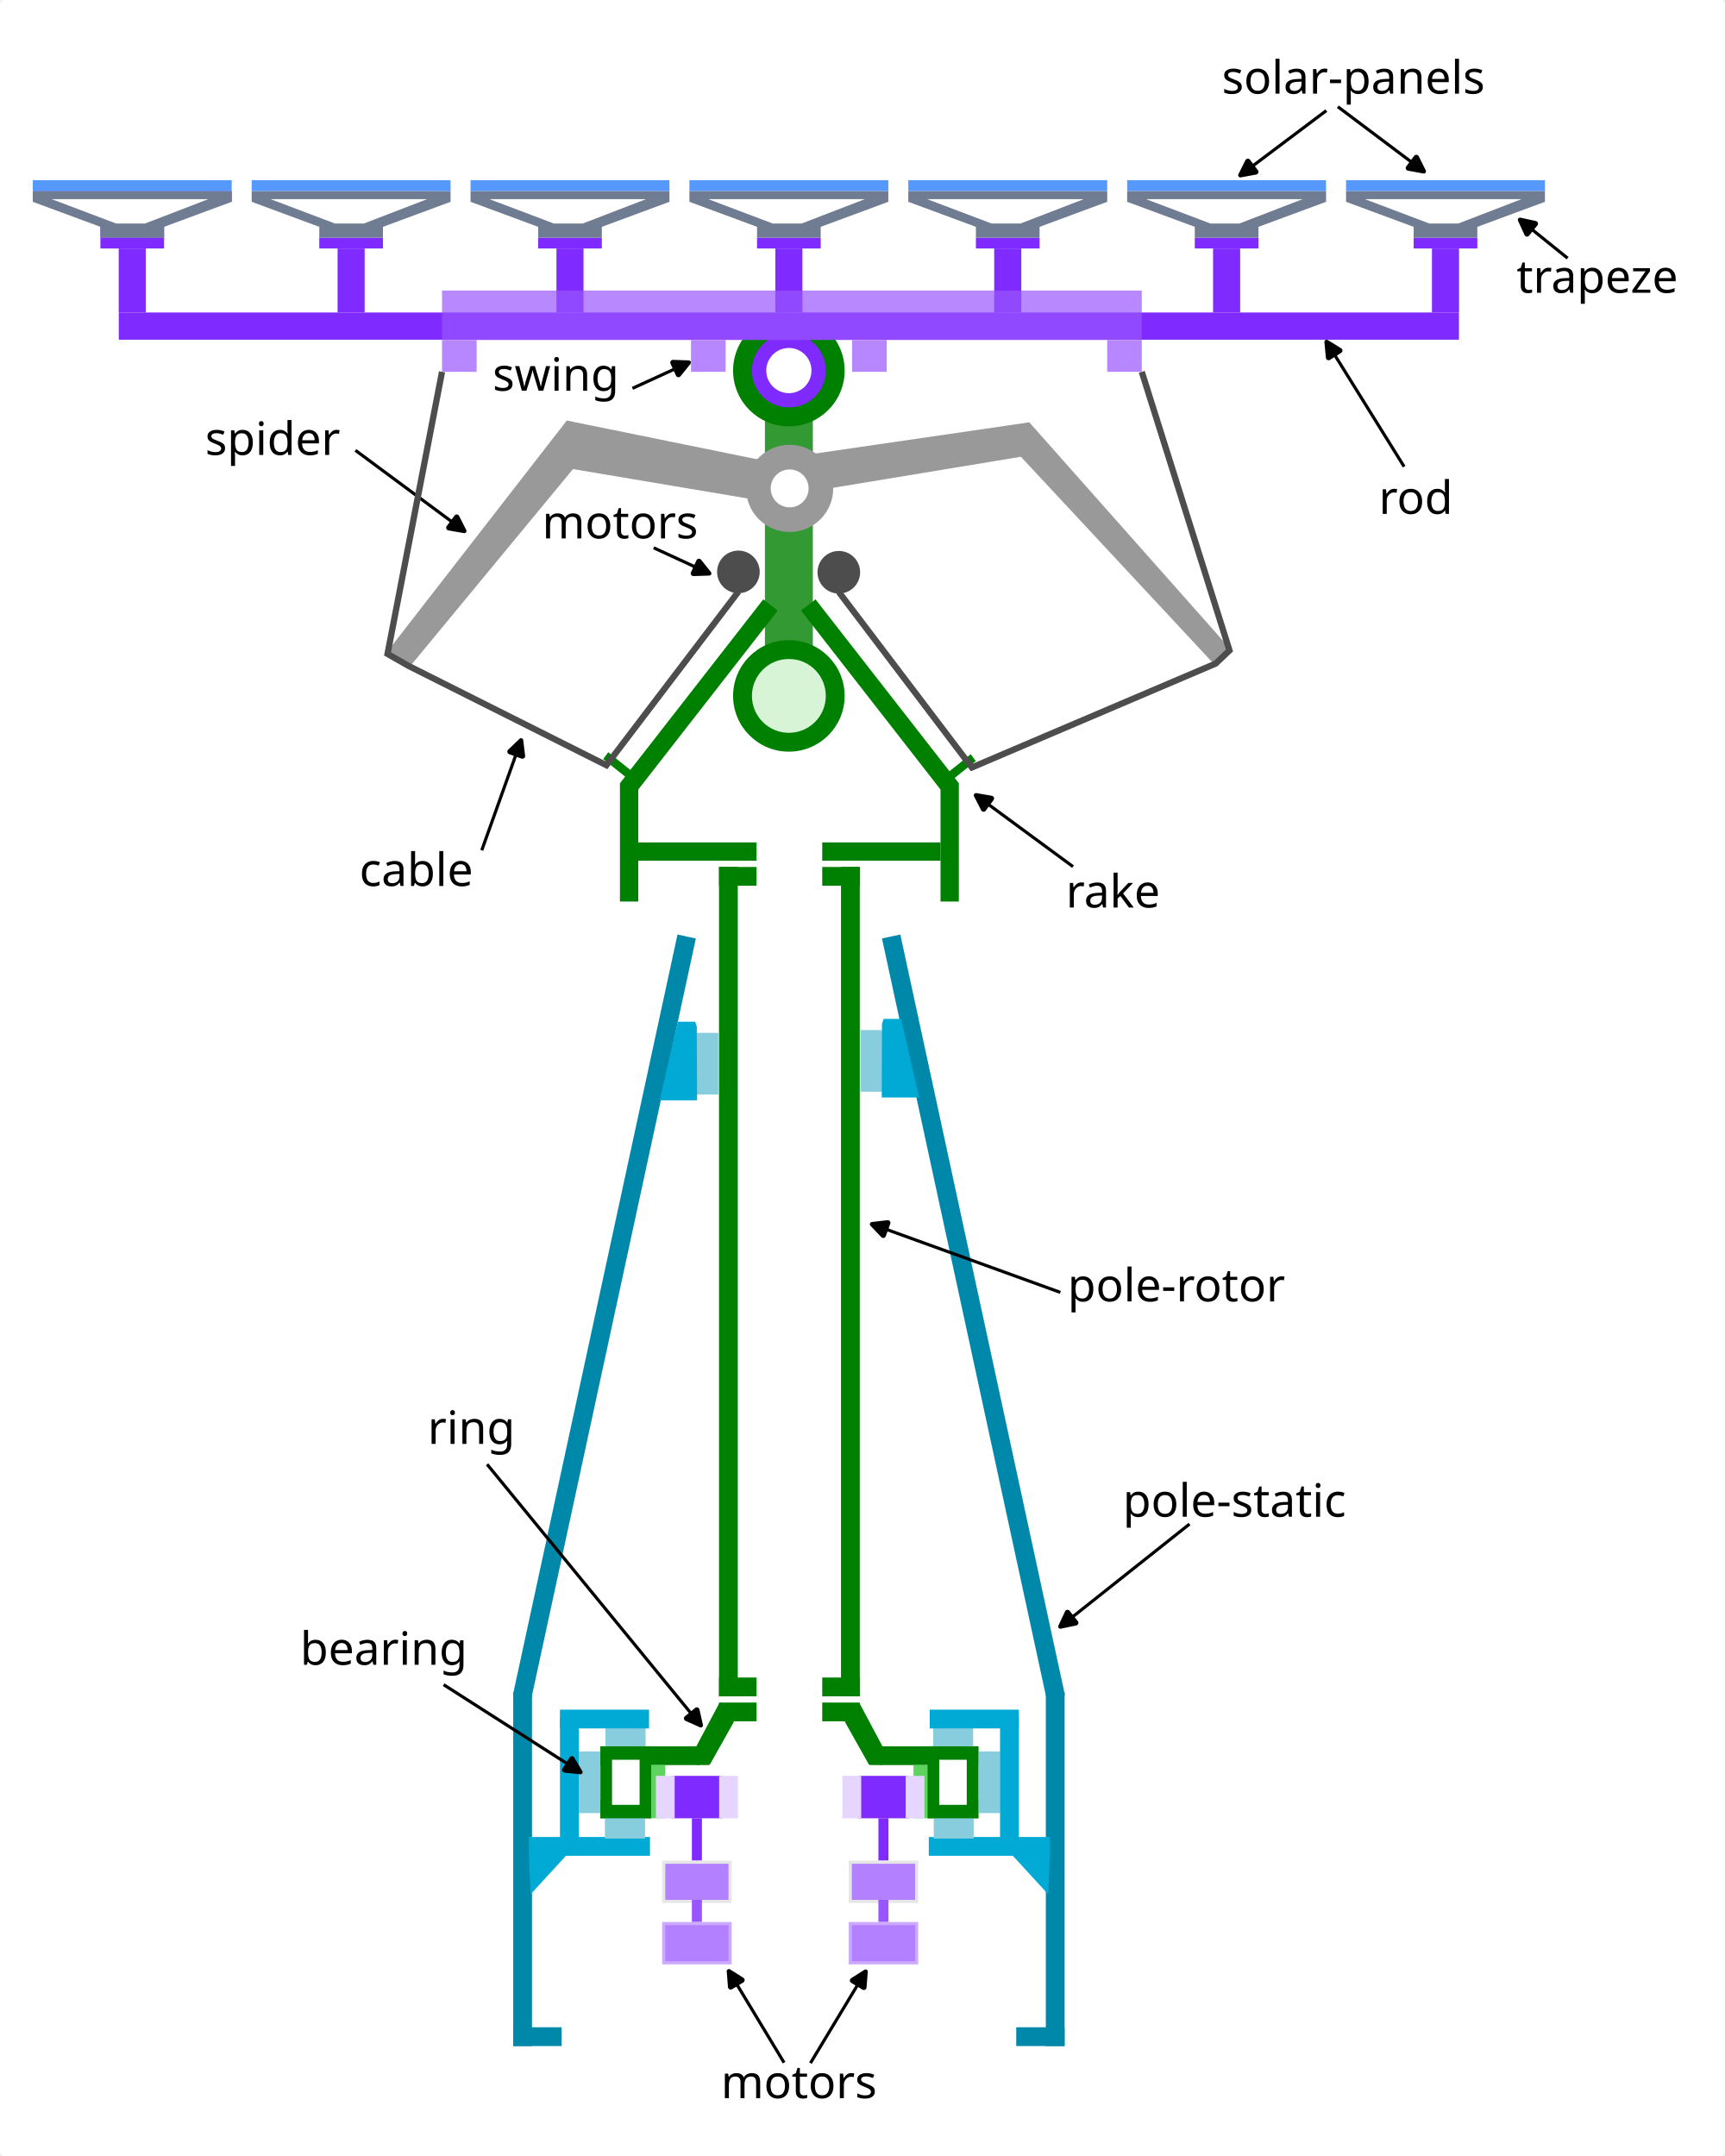
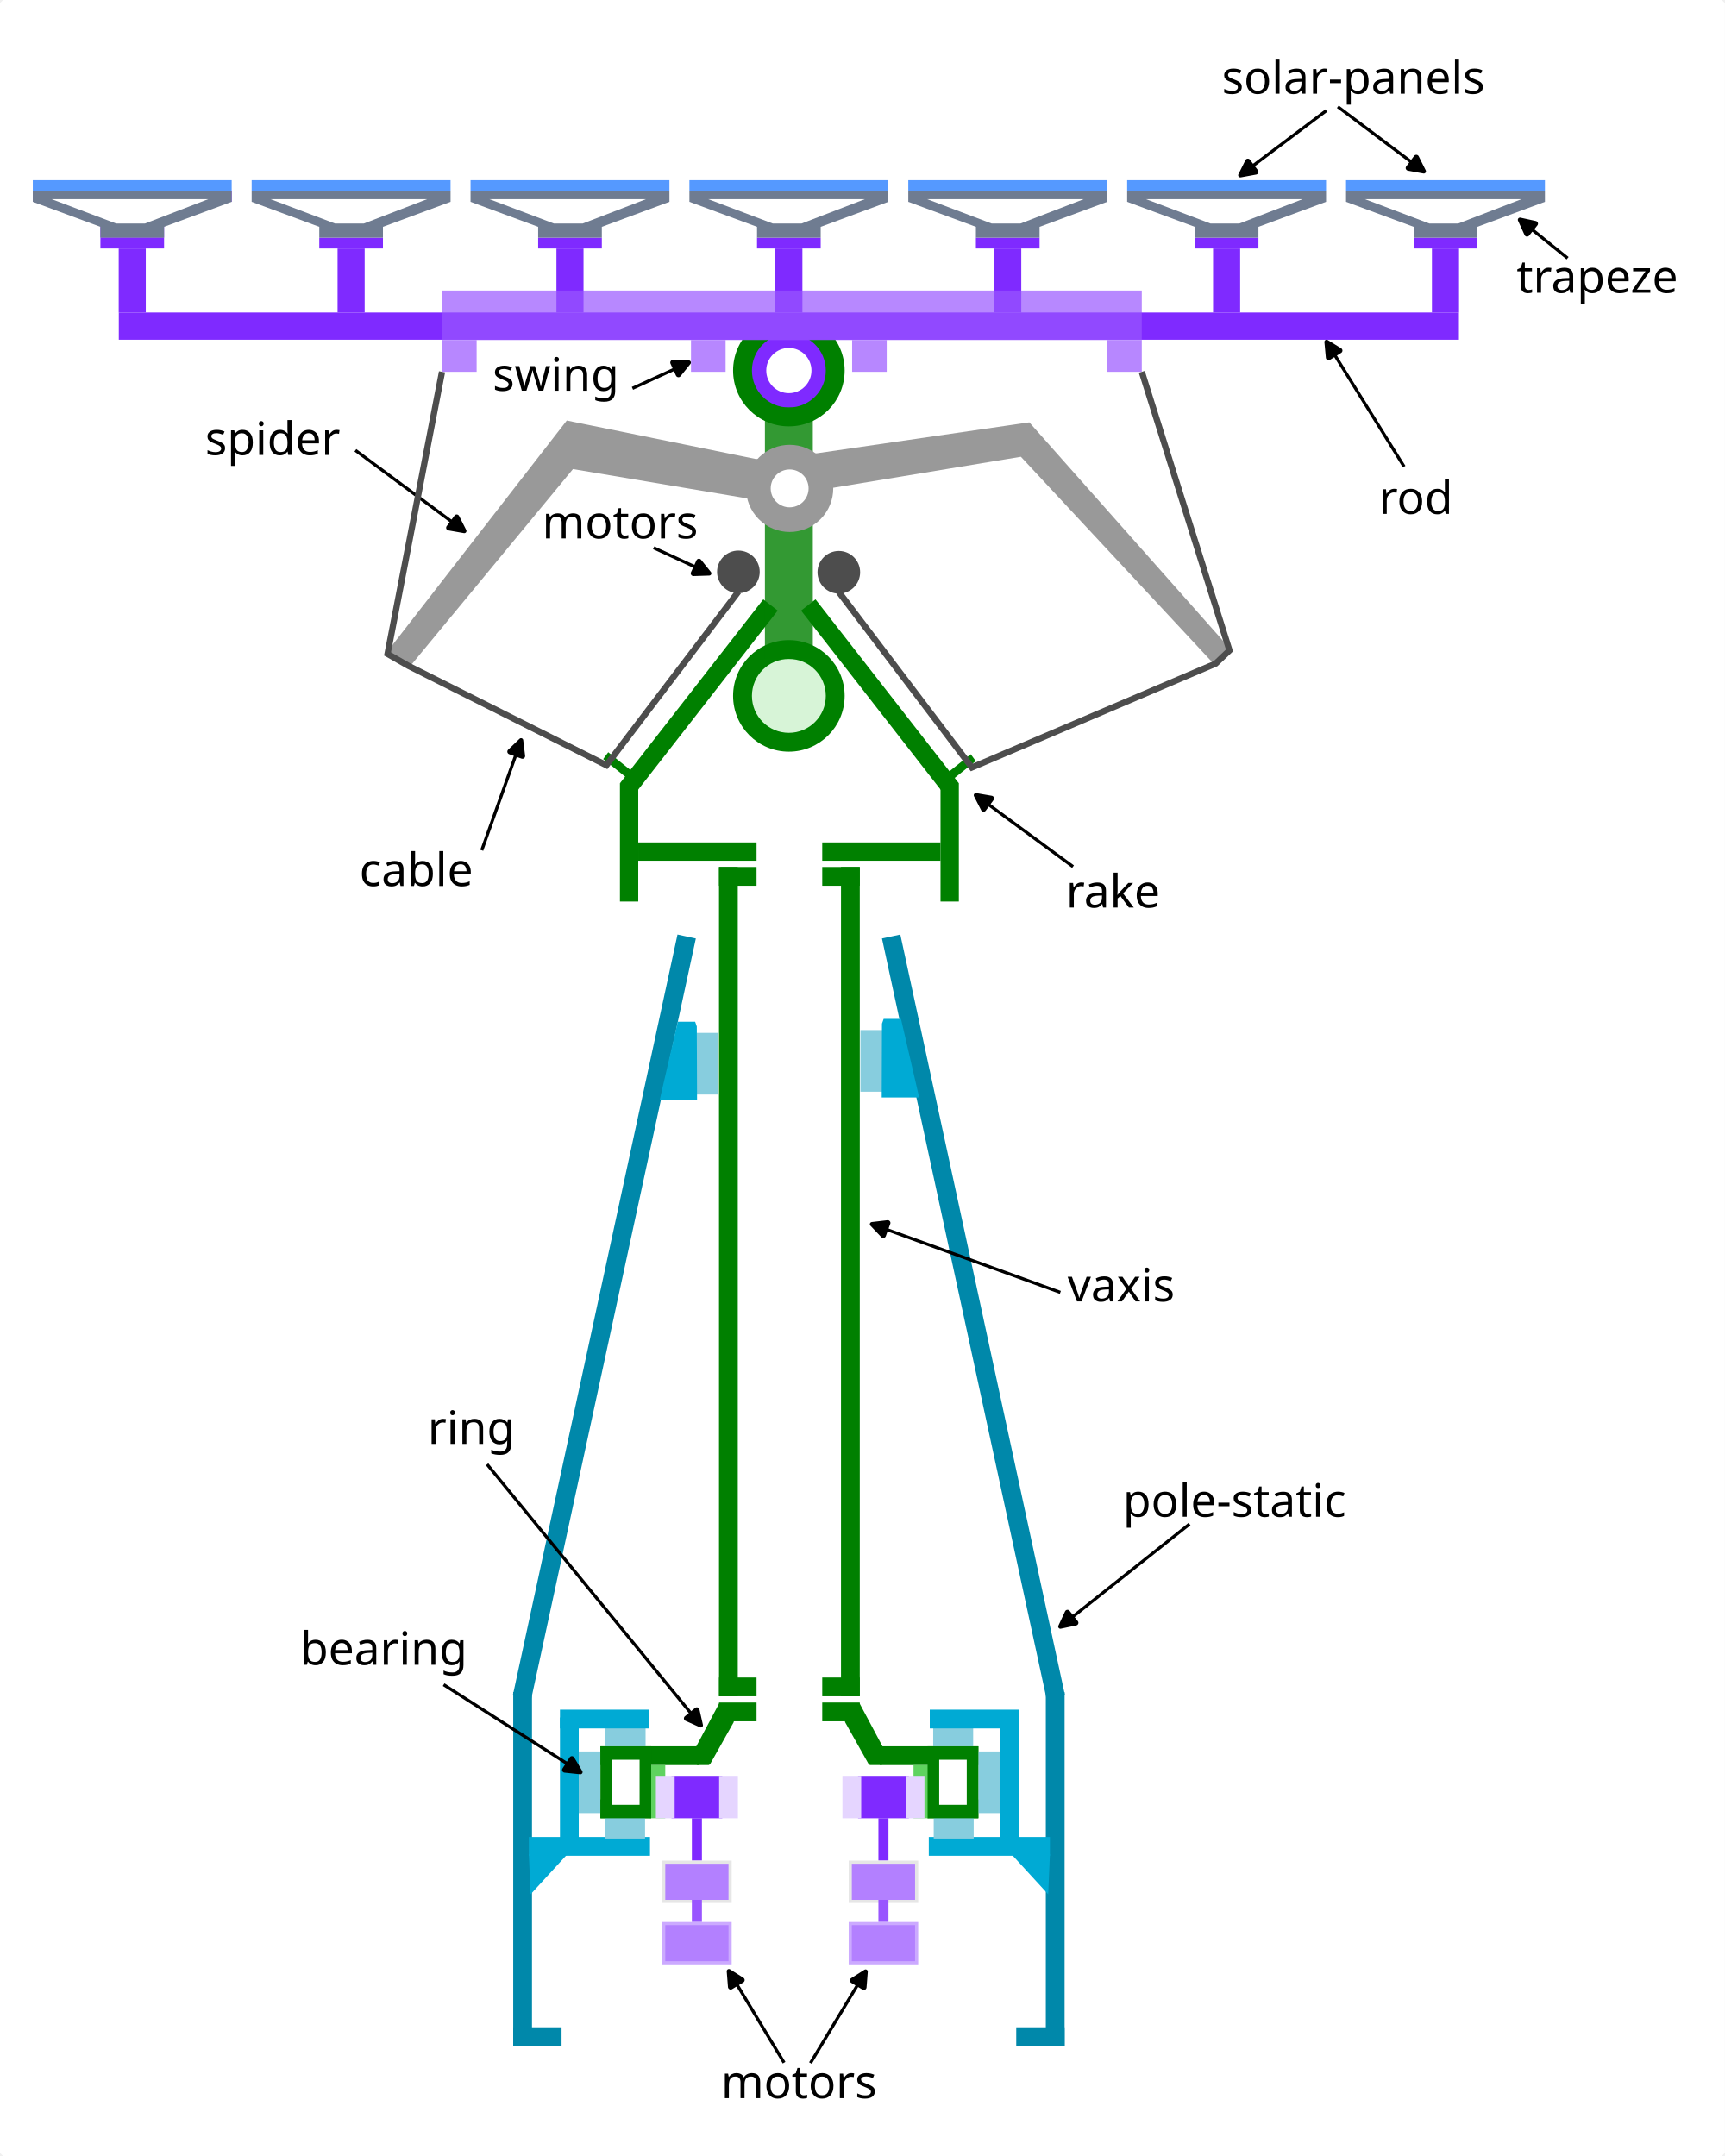
<svg xmlns="http://www.w3.org/2000/svg" width="551.382" height="689.269" viewBox="0 0 145.887 182.369" version="1.1" id="svg1">
  <defs id="defs1">
    <rect x="156.301" y="1264.523" width="49.267" height="21.099" id="rect25" />
    <rect x="54.855" y="1318.21" width="111.518" height="37.987" id="rect23" />
    <rect x="95.684" y="1014.298" width="138.497" height="46.863" id="rect9-8" />
    <rect x="182.76" y="1105.717" width="181.951" height="36.314" id="rect10-3" />
    <rect x="366.507" y="1070.714" width="138.637" height="34.936" id="rect11-0" />
    <rect x="441.651" y="1017.628" width="113.588" height="44.326" id="rect12-1" />
    <rect x="339.166" y="1122.708" width="173.913" height="53.623" id="rect13-7" />
    <rect x="404.022" y="431.123" width="135.339" height="40.229" id="rect14-8" />
    <rect x="402.158" y="361.595" width="130.782" height="44.159" id="rect15-9" />
    <rect x="422.662" y="515.803" width="101.739" height="36.063" id="rect16-1" />
    <marker style="overflow:visible" id="RoundedArrow-8-0-1-5" refX="0" refY="0" orient="auto-start-reverse" markerWidth="1" markerHeight="1" viewBox="0 0 1 1" preserveAspectRatio="xMidYMid">
      <path transform="scale(0.7)" d="m -0.211,-4.106 6.422,3.211 a 1,1 90 0 1 0,1.789 L -0.211,4.106 A 1.236,1.236 31.717 0 1 -2,3 v -6 a 1.236,1.236 148.283 0 1 1.789,-1.106 z" style="fill:context-stroke;fill-rule:evenodd;stroke:none" id="path8-3-5-4-4" />
    </marker>
    <marker style="overflow:visible" id="RoundedArrow-8-0-2-9" refX="0" refY="0" orient="auto-start-reverse" markerWidth="1" markerHeight="1" viewBox="0 0 1 1" preserveAspectRatio="xMidYMid">
      <path transform="scale(0.7)" d="m -0.211,-4.106 6.422,3.211 a 1,1 90 0 1 0,1.789 L -0.211,4.106 A 1.236,1.236 31.717 0 1 -2,3 v -6 a 1.236,1.236 148.283 0 1 1.789,-1.106 z" style="fill:context-stroke;fill-rule:evenodd;stroke:none" id="path8-3-5-6-2" />
    </marker>
    <marker style="overflow:visible" id="RoundedArrow-8-0-2-6-5" refX="0" refY="0" orient="auto-start-reverse" markerWidth="1" markerHeight="1" viewBox="0 0 1 1" preserveAspectRatio="xMidYMid">
      <path transform="scale(0.7)" d="m -0.211,-4.106 6.422,3.211 a 1,1 90 0 1 0,1.789 L -0.211,4.106 A 1.236,1.236 31.717 0 1 -2,3 v -6 a 1.236,1.236 148.283 0 1 1.789,-1.106 z" style="fill:context-stroke;fill-rule:evenodd;stroke:none" id="path8-3-5-6-8-7" />
    </marker>
    <marker style="overflow:visible" id="RoundedArrow-8-0-2-6-3-4" refX="0" refY="0" orient="auto-start-reverse" markerWidth="1" markerHeight="1" viewBox="0 0 1 1" preserveAspectRatio="xMidYMid">
      <path transform="scale(0.7)" d="m -0.211,-4.106 6.422,3.211 a 1,1 90 0 1 0,1.789 L -0.211,4.106 A 1.236,1.236 31.717 0 1 -2,3 v -6 a 1.236,1.236 148.283 0 1 1.789,-1.106 z" style="fill:context-stroke;fill-rule:evenodd;stroke:none" id="path8-3-5-6-8-8-99" />
    </marker>
    <marker style="overflow:visible" id="RoundedArrow-8-0-2-6-3-8-45" refX="0" refY="0" orient="auto-start-reverse" markerWidth="1" markerHeight="1" viewBox="0 0 1 1" preserveAspectRatio="xMidYMid">
      <path transform="scale(0.7)" d="m -0.211,-4.106 6.422,3.211 a 1,1 90 0 1 0,1.789 L -0.211,4.106 A 1.236,1.236 31.717 0 1 -2,3 v -6 a 1.236,1.236 148.283 0 1 1.789,-1.106 z" style="fill:context-stroke;fill-rule:evenodd;stroke:none" id="path8-3-5-6-8-8-9-9" />
    </marker>
    <marker style="overflow:visible" id="RoundedArrow-8-0-2-6-3-8-9-3" refX="0" refY="0" orient="auto-start-reverse" markerWidth="1" markerHeight="1" viewBox="0 0 1 1" preserveAspectRatio="xMidYMid">
      <path transform="scale(0.7)" d="m -0.211,-4.106 6.422,3.211 a 1,1 90 0 1 0,1.789 L -0.211,4.106 A 1.236,1.236 31.717 0 1 -2,3 v -6 a 1.236,1.236 148.283 0 1 1.789,-1.106 z" style="fill:context-stroke;fill-rule:evenodd;stroke:none" id="path8-3-5-6-8-8-9-0-5" />
    </marker>
    <marker style="overflow:visible" id="RoundedArrow-8-0-2-6-3-8-4-7" refX="0" refY="0" orient="auto-start-reverse" markerWidth="1" markerHeight="1" viewBox="0 0 1 1" preserveAspectRatio="xMidYMid">
      <path transform="scale(0.7)" d="m -0.211,-4.106 6.422,3.211 a 1,1 90 0 1 0,1.789 L -0.211,4.106 A 1.236,1.236 31.717 0 1 -2,3 v -6 a 1.236,1.236 148.283 0 1 1.789,-1.106 z" style="fill:context-stroke;fill-rule:evenodd;stroke:none" id="path8-3-5-6-8-8-9-1-0" />
    </marker>
    <marker style="overflow:visible" id="RoundedArrow-8-0-2-6-3-8-0-8" refX="0" refY="0" orient="auto-start-reverse" markerWidth="1" markerHeight="1" viewBox="0 0 1 1" preserveAspectRatio="xMidYMid">
      <path transform="scale(0.7)" d="m -0.211,-4.106 6.422,3.211 a 1,1 90 0 1 0,1.789 L -0.211,4.106 A 1.236,1.236 31.717 0 1 -2,3 v -6 a 1.236,1.236 148.283 0 1 1.789,-1.106 z" style="fill:context-stroke;fill-rule:evenodd;stroke:none" id="path8-3-5-6-8-8-9-86-1" />
    </marker>
    <rect x="443.269" y="400.645" width="108.686" height="33.052" id="rect17-4" />
    <rect x="390.711" y="567.375" width="163.901" height="53.717" id="rect18-3" />
    <marker style="overflow:visible" id="RoundedArrow-8-7" refX="0" refY="0" orient="auto-start-reverse" markerWidth="1" markerHeight="1" viewBox="0 0 1 1" preserveAspectRatio="xMidYMid">
      <path transform="scale(0.7)" d="m -0.211,-4.106 6.422,3.211 a 1,1 90 0 1 0,1.789 L -0.211,4.106 A 1.236,1.236 31.717 0 1 -2,3 v -6 a 1.236,1.236 148.283 0 1 1.789,-1.106 z" style="fill:context-stroke;fill-rule:evenodd;stroke:none" id="path8-3-12" />
    </marker>
    <marker style="overflow:visible" id="RoundedArrow-8-9-2" refX="0" refY="0" orient="auto-start-reverse" markerWidth="1" markerHeight="1" viewBox="0 0 1 1" preserveAspectRatio="xMidYMid">
      <path transform="scale(0.7)" d="m -0.211,-4.106 6.422,3.211 a 1,1 90 0 1 0,1.789 L -0.211,4.106 A 1.236,1.236 31.717 0 1 -2,3 v -6 a 1.236,1.236 148.283 0 1 1.789,-1.106 z" style="fill:context-stroke;fill-rule:evenodd;stroke:none" id="path8-3-1-0" />
    </marker>
    <marker style="overflow:visible" id="RoundedArrow-8-4-2" refX="0" refY="0" orient="auto-start-reverse" markerWidth="1" markerHeight="1" viewBox="0 0 1 1" preserveAspectRatio="xMidYMid">
      <path transform="scale(0.7)" d="m -0.211,-4.106 6.422,3.211 a 1,1 90 0 1 0,1.789 L -0.211,4.106 A 1.236,1.236 31.717 0 1 -2,3 v -6 a 1.236,1.236 148.283 0 1 1.789,-1.106 z" style="fill:context-stroke;fill-rule:evenodd;stroke:none" id="path8-3-4-1" />
    </marker>
    <marker style="overflow:visible" id="RoundedArrow-8-0-1-5-5" refX="0" refY="0" orient="auto-start-reverse" markerWidth="1" markerHeight="1" viewBox="0 0 1 1" preserveAspectRatio="xMidYMid">
      <path transform="scale(0.7)" d="m -0.211,-4.106 6.422,3.211 a 1,1 90 0 1 0,1.789 L -0.211,4.106 A 1.236,1.236 31.717 0 1 -2,3 v -6 a 1.236,1.236 148.283 0 1 1.789,-1.106 z" style="fill:context-stroke;fill-rule:evenodd;stroke:none" id="path8-3-5-4-4-4" />
    </marker>
    <marker style="overflow:visible" id="RoundedArrow-8-0-1-5-5-9" refX="0" refY="0" orient="auto-start-reverse" markerWidth="1" markerHeight="1" viewBox="0 0 1 1" preserveAspectRatio="xMidYMid">
      <path transform="scale(0.7)" d="m -0.211,-4.106 6.422,3.211 a 1,1 90 0 1 0,1.789 L -0.211,4.106 A 1.236,1.236 31.717 0 1 -2,3 v -6 a 1.236,1.236 148.283 0 1 1.789,-1.106 z" style="fill:context-stroke;fill-rule:evenodd;stroke:none" id="path8-3-5-4-4-4-0" />
    </marker>
    <marker style="overflow:visible" id="RoundedArrow-8-0-1-5-5-9-6" refX="0" refY="0" orient="auto-start-reverse" markerWidth="1" markerHeight="1" viewBox="0 0 1 1" preserveAspectRatio="xMidYMid">
      <path transform="scale(0.7)" d="m -0.211,-4.106 6.422,3.211 a 1,1 90 0 1 0,1.789 L -0.211,4.106 A 1.236,1.236 31.717 0 1 -2,3 v -6 a 1.236,1.236 148.283 0 1 1.789,-1.106 z" style="fill:context-stroke;fill-rule:evenodd;stroke:none" id="path8-3-5-4-4-4-0-5" />
    </marker>
    <rect x="339.166" y="1122.708" width="173.913" height="53.623" id="rect13-7-4" />
    <marker style="overflow:visible" id="RoundedArrow-8-0-2-6-3-8-9-3-0" refX="0" refY="0" orient="auto-start-reverse" markerWidth="1" markerHeight="1" viewBox="0 0 1 1" preserveAspectRatio="xMidYMid">
      <path transform="scale(0.7)" d="m -0.211,-4.106 6.422,3.211 a 1,1 90 0 1 0,1.789 L -0.211,4.106 A 1.236,1.236 31.717 0 1 -2,3 v -6 a 1.236,1.236 148.283 0 1 1.789,-1.106 z" style="fill:context-stroke;fill-rule:evenodd;stroke:none" id="path8-3-5-6-8-8-9-0-5-3" />
    </marker>
  </defs>
  <g id="layer1" transform="translate(-8.873591,-270.9917)">
    <rect style="opacity:1;fill:#ffffff;fill-opacity:1;stroke:#ffffff;stroke-width:0.529;stroke-linejoin:bevel;stroke-opacity:1" id="rect26" width="145.357" height="181.84" x="9.138" y="271.256" />
    <rect style="fill:#008000;stroke:none;stroke-width:0.265" id="rect2-2-5-0-5-1-1-9-10-6-4" width="2.435" height="0.718" x="-127.323" y="318.571" transform="matrix(0.7810585,-0.6244578,0.5917722,0.8061052,0,0)" />
    <rect style="fill:#008000;stroke:none;stroke-width:0.265" id="rect2-2-5-0-5-1-1-9-10-6" width="2.435" height="0.718" x="-249.284" y="223.883" transform="matrix(-0.7810585,-0.6244578,-0.5917722,0.8061052,0,0)" />
    <rect style="fill:#0088aa;stroke:#0088aa;stroke-width:0.265" id="rect2-2-5-3" width="29.679" height="1.323" x="414.249" y="52.413" transform="matrix(0,1,1,0,0,0)" />
    <rect style="fill:#0088aa;stroke:#0088aa;stroke-width:0.265" id="rect2-6-3-4" width="3.824" height="1.323" x="52.413" y="-443.928" transform="scale(1,-1)" />
    <rect style="fill:#0088aa;stroke:#0088aa;stroke-width:0.265" id="rect2-2-9-9" width="29.679" height="1.323" x="414.249" y="-98.782" transform="rotate(90)" />
    <rect style="fill:#0088aa;stroke:#0088aa;stroke-width:0.265" id="rect2-6-1-0" width="3.824" height="1.323" x="-98.782" y="-443.928" transform="scale(-1)" />
    <rect style="fill:#0088aa;stroke:#0088aa;stroke-width:0.265" id="rect2-2-5-9-2" width="65.535" height="1.323" x="328.253" y="138.854" transform="matrix(-0.211531,0.9773713,0.9773713,0.211531,0,0)" />
    <rect style="fill:#0088aa;stroke:#0088aa;stroke-width:0.265" id="rect2-2-5-9-6-0" width="65.535" height="1.323" x="360.236" y="-8.92" transform="rotate(77.78791)" />
    <rect style="fill:#008000;stroke:#008000;stroke-width:0.265" id="rect2-2-5-0-1" width="69.886" height="1.323" x="344.458" y="69.818" transform="matrix(0,1,1,0,0,0)" />
    <rect style="fill:#008000;stroke:#008000;stroke-width:0.265" id="rect2-2-5-0-5-96" width="2.91" height="1.323" x="-72.728" y="413.021" transform="scale(-1,1)" />
    <rect style="fill:#008000;stroke:#008000;stroke-width:0.265" id="rect2-2-5-0-8-2" width="69.886" height="1.323" x="344.458" y="-81.459" transform="rotate(90)" />
    <rect style="fill:#008000;stroke:#008000;stroke-width:0.265" id="rect2-2-5-0-5-9-1" width="2.91" height="1.323" x="78.549" y="413.021" />
    <rect style="fill:#008000;stroke:#008000;stroke-width:0.265" id="rect2-2-5-0-5-1-2" width="2.91" height="1.323" x="-72.728" y="344.458" transform="scale(-1,1)" />
    <rect style="fill:#008000;stroke:#008000;stroke-width:0.265" id="rect2-2-5-0-5-9-2-07" width="2.91" height="1.323" x="78.549" y="344.458" />
    <rect style="fill:#008000;stroke:#008000;stroke-width:0.265" id="rect2-2-5-0-5-1-9-3" width="2.91" height="1.323" x="-72.728" y="415.137" transform="scale(-1,1)" />
    <rect style="fill:#008000;stroke:#008000;stroke-width:0.265" id="rect2-2-5-0-5-9-2-4-1" width="2.91" height="1.323" x="78.549" y="415.137" />
    <rect style="fill:#008000;stroke:#008000;stroke-width:0.265" id="rect2-2-5-0-5-1-5-1" width="8.057" height="1.323" x="-67.846" y="418.839" transform="scale(-1,1)" />
    <rect style="fill:#008000;stroke:#008000;stroke-width:0.265" id="rect2-2-5-0-5-9-2-0-9" width="8.057" height="1.323" x="83.432" y="418.839" />
    <rect style="fill:#008000;stroke:#008000;stroke-width:0.265" id="rect2-2-5-0-5-1-5-0-05" width="4.028" height="1.323" x="-63.817" y="423.336" transform="scale(-1,1)" />
    <rect style="fill:#008000;stroke:#008000;stroke-width:0.265" id="rect2-2-5-0-5-1-5-0-0-6" width="4.028" height="1.323" x="-91.489" y="423.336" transform="scale(-1,1)" />
    <rect style="fill:#5fd35f;stroke:none;stroke-width:0.265" id="rect2-2-5-0-5-1-5-0-5-5-7" width="4.498" height="1.323" x="420.294" y="63.817" transform="matrix(0,1,1,0,0,0)" />
    <rect style="fill:#5fd35f;stroke:none;stroke-width:0.265" id="rect2-2-5-0-5-1-5-0-5-5-0-7" width="4.498" height="1.323" x="420.294" y="86.137" transform="matrix(0,1,1,0,0,0)" />
    <path style="fill:#008000;fill-opacity:1;stroke:#008000;stroke-width:0.265;stroke-linecap:butt;stroke-linejoin:bevel;stroke-opacity:1" d="m 69.818,415.137 -1.972,3.701 v 1.323 h 0.966 l 2.006,-3.569 z" id="path1-4" />
    <path style="fill:#008000;fill-opacity:1;stroke:#008000;stroke-width:0.265;stroke-linecap:butt;stroke-linejoin:bevel;stroke-opacity:1" d="m 81.459,415.137 1.972,3.701 v 1.323 h -0.966 l -2.006,-3.569 z" id="path1-1-0" />
    <rect style="fill:#7f2aff;fill-opacity:1;stroke:#7f2aff;stroke-width:0.265" id="rect2-2-5-0-5-1-5-0-5-0-6" width="3.32" height="4.028" x="421.34" y="65.802" transform="matrix(0,1,1,0,0,0)" />
    <rect style="fill:#e5d5ff;fill-opacity:1;stroke:#e5d5ff;stroke-width:0.265;stroke-opacity:1" id="rect2-2-5-0-5-1-5-0-5-5-2-4" width="3.32" height="1.323" x="421.34" y="69.83" transform="matrix(0,1,1,0,0,0)" />
    <rect style="fill:#e5d5ff;fill-opacity:1;stroke:#e5d5ff;stroke-width:0.265;stroke-opacity:1" id="rect2-2-5-0-5-1-5-0-5-5-2-9-7" width="3.32" height="1.323" x="421.34" y="64.479" transform="matrix(0,1,1,0,0,0)" />
    <rect style="fill:#7f2aff;fill-opacity:1;stroke:#7f2aff;stroke-width:0.265" id="rect2-2-5-0-5-1-5-0-5-0-8-4" width="3.32" height="4.028" x="421.34" y="81.58" transform="matrix(0,1,1,0,0,0)" />
    <rect style="fill:#e5d5ff;fill-opacity:1;stroke:#e5d5ff;stroke-width:0.265;stroke-opacity:1" id="rect2-2-5-0-5-1-5-0-5-5-2-7-8" width="3.32" height="1.323" x="421.34" y="85.608" transform="matrix(0,1,1,0,0,0)" />
    <rect style="fill:#e5d5ff;fill-opacity:1;stroke:#e5d5ff;stroke-width:0.265;stroke-opacity:1" id="rect2-2-5-0-5-1-5-0-5-5-2-9-1-5" width="3.32" height="1.323" x="421.34" y="80.257" transform="matrix(0,1,1,0,0,0)" />
    <rect style="fill:#7f2aff;fill-opacity:1;stroke:#7f2aff;stroke-width:0.265" id="rect2-2-5-0-5-1-5-0-5-0-2-8" width="3.32" height="0.585" x="424.924" y="67.523" transform="matrix(0,1,1,0,0,0)" />
    <rect style="fill:#7f2aff;fill-opacity:1;stroke:#7f2aff;stroke-width:0.265" id="rect2-2-5-0-5-1-5-0-5-0-2-0-2" width="3.32" height="0.585" x="424.924" y="83.301" transform="matrix(0,1,1,0,0,0)" />
    <rect style="fill:#b380ff;fill-opacity:1;stroke:#e6e6e6;stroke-width:0.265" id="rect2-2-5-0-5-1-5-0-5-0-9-6" width="3.32" height="5.615" x="428.508" y="65.008" transform="matrix(0,1,1,0,0,0)" />
    <rect style="fill:#9955ff;fill-opacity:1;stroke:#9955ff;stroke-width:0.265" id="rect2-2-5-0-5-1-5-0-5-0-2-9-0" width="1.607" height="0.585" x="431.828" y="67.523" transform="matrix(0,1,1,0,0,0)" />
    <rect style="fill:#b380ff;fill-opacity:1;stroke:#ccaaff;stroke-width:0.265" id="rect2-2-5-0-5-1-5-0-5-0-9-1-66" width="3.32" height="5.615" x="433.699" y="65.008" transform="matrix(0,1,1,0,0,0)" />
    <rect style="fill:#b380ff;fill-opacity:1;stroke:#e6e6e6;stroke-width:0.265" id="rect2-2-5-0-5-1-5-0-5-0-9-7-4" width="3.32" height="5.615" x="428.508" y="80.786" transform="matrix(0,1,1,0,0,0)" />
    <rect style="fill:#9955ff;fill-opacity:1;stroke:#9955ff;stroke-width:0.265" id="rect2-2-5-0-5-1-5-0-5-0-2-9-7-6" width="1.607" height="0.585" x="431.828" y="83.301" transform="matrix(0,1,1,0,0,0)" />
    <rect style="fill:#b380ff;fill-opacity:1;stroke:#ccaaff;stroke-width:0.265" id="rect2-2-5-0-5-1-5-0-5-0-9-1-6-2" width="3.32" height="5.615" x="433.699" y="80.786" transform="matrix(0,1,1,0,0,0)" />
    <rect style="fill:#00aad4;stroke:#00aad4;stroke-width:0.265" id="rect2-6-3-5-8" width="9.979" height="1.323" x="53.736" y="-427.834" transform="scale(1,-1)" />
    <rect style="fill:#87cdde;stroke:none;stroke-width:0.265" id="rect2-6-3-5-4-96" width="3.397" height="1.852" x="60.034" y="-426.511" transform="scale(1,-1)" />
    <rect style="fill:#87cdde;stroke:none;stroke-width:0.265" id="rect2-6-3-5-4-9-0" width="5.214" height="1.852" x="419.142" y="-59.656" transform="rotate(90)" />
    <rect style="fill:#87cdde;stroke:none;stroke-width:0.265" id="rect2-6-3-5-4-8-7" width="3.397" height="1.852" x="60.078" y="-418.706" transform="scale(1,-1)" />
    <rect style="fill:#00aad4;stroke:#00aad4;stroke-width:0.265" id="rect2-6-3-5-9-0" width="9.979" height="1.323" x="-426.379" y="-57.69" transform="matrix(0,-1,-1,0,0,0)" />
    <rect style="fill:#00aad4;stroke:#00aad4;stroke-width:0.265" id="rect2-6-3-5-9-5-1" width="7.267" height="1.323" x="56.367" y="-417.062" transform="scale(1,-1)" />
    <rect style="fill:#00aad4;stroke:#00aad4;stroke-width:0.265" id="rect2-6-3-5-5-0" width="9.979" height="1.323" x="-97.541" y="-427.834" transform="scale(-1)" />
    <rect style="fill:#87cdde;stroke:none;stroke-width:0.265" id="rect2-6-3-5-4-98-1" width="3.38" height="1.852" x="-91.226" y="-426.511" transform="scale(-1)" />
    <rect style="fill:#87cdde;stroke:none;stroke-width:0.265" id="rect2-6-3-5-4-9-4-3" width="5.214" height="1.852" x="419.142" y="91.621" transform="matrix(0,1,1,0,0,0)" />
    <rect style="fill:#87cdde;stroke:none;stroke-width:0.265" id="rect2-6-3-5-4-8-8-7" width="3.38" height="1.852" x="-91.182" y="-418.706" transform="scale(-1)" />
    <rect style="fill:#00aad4;stroke:#00aad4;stroke-width:0.265" id="rect2-6-3-5-9-1-7" width="9.979" height="1.323" x="-426.379" y="93.588" transform="rotate(-90)" />
    <rect style="fill:#00aad4;stroke:#00aad4;stroke-width:0.265" id="rect2-6-3-5-9-5-0-2" width="7.267" height="1.323" x="-94.911" y="-417.062" transform="scale(-1)" />
    <rect style="fill:#008000;fill-opacity:1;stroke:#008000;stroke-width:0.265" id="rect2-2-5-0-5-1-5-0-5-6" width="5.821" height="4.028" x="418.839" y="59.789" transform="matrix(0,1,1,0,0,0)" />
    <rect style="fill:#ffffff;stroke:#008000;stroke-width:0.265" id="rect2-2-5-0-5-1-5-0-5-7-4" width="4.077" height="2.595" x="419.71" y="60.506" transform="matrix(0,1,1,0,0,0)" />
    <rect style="fill:#008000;stroke:#008000;stroke-width:0.265" id="rect2-2-5-0-5-1-5-0-5-54-5" width="5.821" height="4.028" x="418.839" y="87.46" transform="matrix(0,1,1,0,0,0)" />
    <rect style="fill:#ffffff;stroke:#008000;stroke-width:0.265" id="rect2-2-5-0-5-1-5-0-5-7-7-2" width="4.077" height="2.595" x="419.71" y="88.177" transform="matrix(0,1,1,0,0,0)" />
    <path style="fill:#00aad4;fill-opacity:1;stroke:#00aad4;stroke-width:0.265px;stroke-linecap:butt;stroke-linejoin:miter;stroke-opacity:1" d="m 53.736,427.834 2.825,0.132 -2.693,2.934 -0.132,-3.066" id="path3-0" />
    <path style="fill:#00aad4;fill-opacity:1;stroke:#00aad4;stroke-width:0.265px;stroke-linecap:butt;stroke-linejoin:miter;stroke-opacity:1" d="m 97.541,427.834 -2.825,0.132 2.693,2.934 0.132,-3.066" id="path3-4-2" />
    <rect style="fill:#87cdde;stroke:none;stroke-width:0.265" id="rect2-6-3-5-4-9-9-9" width="5.214" height="1.852" x="358.36" y="-69.629" transform="rotate(90)" />
    <path style="fill:#00aad4;fill-opacity:1;stroke:#00aad4;stroke-width:0.265px;stroke-linecap:butt;stroke-linejoin:miter;stroke-opacity:1" d="m 67.675,357.84 0.021,6.093 h -2.867 l 1.477,-6.386 h 1.266 z" id="path5-0" />
    <rect style="fill:#87cdde;stroke:none;stroke-width:0.265" id="rect2-6-3-5-4-9-9-7-9" width="5.214" height="1.852" x="358.122" y="81.648" transform="matrix(0,1,1,0,0,0)" />
    <path style="fill:#00aad4;fill-opacity:1;stroke:#00aad4;stroke-width:0.265px;stroke-linecap:butt;stroke-linejoin:miter;stroke-opacity:1" d="m 83.602,357.601 -0.021,6.093 h 2.867 l -1.477,-6.386 h -1.266 z" id="path5-8-9" />
    <rect style="fill:#008000;stroke:none;stroke-width:0.265" id="rect2-2-5-0-5-1-1-4" width="10.005" height="1.549" x="-72.861" y="342.248" transform="scale(-1,1)" />
    <rect style="fill:#008000;stroke:none;stroke-width:0.265" id="rect2-2-5-0-5-1-1-8-5" width="10.005" height="1.549" x="-88.421" y="342.248" transform="scale(-1,1)" />
    <rect style="fill:#008000;stroke:none;stroke-width:0.265" id="rect2-2-5-0-5-1-1-9-10" width="10.005" height="1.549" x="-347.25" y="-62.856" transform="matrix(0,-1,-1,0,0,0)" />
    <rect style="fill:#008000;stroke:none;stroke-width:0.265" id="rect2-2-5-0-5-1-1-9-3-3" width="10.005" height="1.549" x="-347.25" y="-89.97" transform="matrix(0,-1,-1,0,0,0)" />
    <rect style="fill:#008000;stroke:none;stroke-width:0.265" id="rect2-2-5-0-5-1-1-9-0-7" width="19.722" height="1.549" x="-228.33" y="-257.201" transform="matrix(0.6146698,-0.7887846,-0.7887846,-0.6146698,0,0)" />
    <rect style="fill:#008000;stroke:none;stroke-width:0.265" id="rect2-2-5-0-5-1-1-9-0-6-8" width="19.722" height="1.549" x="-321.316" y="-137.876" transform="rotate(-127.9279)" />
    <text xml:space="preserve" transform="matrix(0.2645833,0,0,0.2645833,78.52539,127.4865)" id="text9-9" style="font-size:14.667px;line-height:1.25;font-family:sans-serif;white-space:pre;shape-inside:url(#rect9-8);display:inline">
      <tspan x="95.684" y="1027.275" id="tspan1">pole-static</tspan>
    </text>
    <text xml:space="preserve" transform="matrix(0.2645833,0,0,0.2645833,50.81464,85.08443)" id="text10-7" style="font-size:14.667px;line-height:1.25;font-family:sans-serif;white-space:pre;shape-inside:url(#rect10-3);display:inline">
-       <tspan x="182.76" y="1118.693" id="tspan2">pole-rotor</tspan>
+       <tspan x="182.76" y="1118.693" id="tspan2">vaxis</tspan>
    </text>
    <text xml:space="preserve" transform="matrix(0.2645833,0,0,0.2645833,-51.92553,106.3991)" id="text11-8" style="font-size:14.667px;line-height:1.25;font-family:sans-serif;white-space:pre;shape-inside:url(#rect11-0);display:inline">
      <tspan x="366.508" y="1083.689" id="tspan3">ring</tspan>
    </text>
    <text xml:space="preserve" transform="matrix(0.2645833,0,0,0.2645833,-82.59596,139.1299)" id="text12-5" style="font-size:14.667px;line-height:1.25;font-family:sans-serif;white-space:pre;shape-inside:url(#rect12-1);display:inline">
      <tspan x="441.65" y="1030.605" id="tspan4">bearing</tspan>
    </text>
    <text xml:space="preserve" transform="matrix(0.2645833,0,0,0.2645833,-19.8865,147.9867)" id="text13-3" style="font-size:14.667px;line-height:1.25;font-family:sans-serif;white-space:pre;shape-inside:url(#rect13-7);display:inline">
      <tspan x="339.166" y="1135.684" id="tspan5">motors</tspan>
    </text>
    <text xml:space="preserve" transform="matrix(0.2645833,0,0,0.2645833,-7.871106,230.2526)" id="text14-8" style="font-size:14.667px;line-height:1.25;font-family:sans-serif;white-space:pre;shape-inside:url(#rect14-8);display:inline">
      <tspan x="404.021" y="444.1" id="tspan6">rake</tspan>
    </text>
    <text xml:space="preserve" transform="matrix(0.2645833,0,0,0.2645833,-55.86725,204.9361)" id="text15-7" style="font-size:14.667px;line-height:1.25;font-family:sans-serif;white-space:pre;shape-inside:url(#rect15-9);display:inline">
      <tspan x="402.158" y="374.572" id="tspan7">swing</tspan>
    </text>
    <text xml:space="preserve" transform="matrix(0.2645833,0,0,0.2645833,13.66146,174.5514)" id="text16-3" style="font-size:14.667px;line-height:1.25;font-family:sans-serif;white-space:pre;shape-inside:url(#rect16-1);display:inline">
      <tspan x="422.662" y="528.779" id="tspan8">rod</tspan>
    </text>
    <path style="fill:none;stroke:#000000;stroke-width:0.265px;stroke-linecap:butt;stroke-linejoin:miter;stroke-opacity:1;marker-start:url(#RoundedArrow-8-0-1-5)" d="m 66.152,302.107 -3.788,1.733" id="path4-0-2-9-8" />
    <path style="fill:none;stroke:#000000;stroke-width:0.265px;stroke-linecap:butt;stroke-linejoin:miter;stroke-opacity:1;marker-start:url(#RoundedArrow-8-0-2-9)" d="m 92.278,338.894 7.35,5.404" id="path4-0-2-1-7" />
    <path style="fill:none;stroke:#000000;stroke-width:0.265px;stroke-linecap:butt;stroke-linejoin:miter;stroke-opacity:1;marker-start:url(#RoundedArrow-8-0-2-6-5)" d="m 83.633,374.907 14.924,5.404" id="path4-0-2-1-8-41" />
    <path style="fill:none;stroke:#000000;stroke-width:0.265px;stroke-linecap:butt;stroke-linejoin:miter;stroke-opacity:1;marker-start:url(#RoundedArrow-8-0-2-6-3-4)" d="m 99.396,407.912 10.085,-8.005" id="path4-0-2-1-8-4-9" />
    <path style="fill:none;stroke:#000000;stroke-width:0.265px;stroke-linecap:butt;stroke-linejoin:miter;stroke-opacity:1;marker-start:url(#RoundedArrow-8-0-2-6-3-8-45)" d="m 71.076,438.648 4.113,6.819" id="path4-0-2-1-8-4-6-0" />
    <path style="fill:none;stroke:#000000;stroke-width:0.265px;stroke-linecap:butt;stroke-linejoin:miter;stroke-opacity:1;marker-start:url(#RoundedArrow-8-0-2-6-3-8-9-3)" d="m 81.532,438.682 -4.113,6.819" id="path4-0-2-1-8-4-6-3-9" />
    <path style="fill:none;stroke:#000000;stroke-width:0.265px;stroke-linecap:butt;stroke-linejoin:miter;stroke-opacity:1;marker-start:url(#RoundedArrow-8-0-2-6-3-8-4-7)" d="m 57.061,420.313 -10.666,-6.819" id="path4-0-2-1-8-4-6-4-8" />
    <path style="fill:none;stroke:#000000;stroke-width:0.265px;stroke-linecap:butt;stroke-linejoin:miter;stroke-opacity:1;marker-start:url(#RoundedArrow-8-0-2-6-3-8-0-8)" d="M 67.467,416.101 50.07,394.853" id="path4-0-2-1-8-4-6-47-8" />
    <circle style="opacity:1;fill:#008000;fill-opacity:1;stroke:none;stroke-width:0.265;stroke-linejoin:bevel;stroke-opacity:1" id="path19" cx="75.594" cy="329.854" r="4.718" />
    <circle style="fill:#d7f4d7;fill-opacity:1;stroke:none;stroke-width:0.265;stroke-linejoin:bevel;stroke-opacity:1" id="path19-3" cx="75.594" cy="329.854" r="3.124" />
    <circle style="fill:#008000;fill-opacity:1;stroke:none;stroke-width:0.265;stroke-linejoin:bevel;stroke-opacity:1" id="path19-9" cx="75.594" cy="302.337" r="4.718" />
    <circle style="fill:#7f2aff;fill-opacity:1;stroke:none;stroke-width:0.265;stroke-linejoin:bevel;stroke-opacity:1" id="path19-3-9" cx="75.594" cy="302.337" r="3.124" />
    <rect style="opacity:0.8;fill:#008000;stroke:none;stroke-width:0.265" id="rect2-2-5-0-5-1-1-9-1-7-8" width="21.269" height="4.053" x="-326.73" y="-77.621" transform="matrix(0,-1,-1,0,0,0)" />
    <rect style="fill:#7f2aff;stroke:none;stroke-width:0.265" id="rect2-2-5-0-5-1-1-3-5-5-6-5" width="113.345" height="2.303" x="-132.266" y="297.424" transform="scale(-1,1)" />
    <rect style="fill:#7f2aff;stroke:none;stroke-width:0.265" id="rect2-2-5-0-5-1-1-3-5-5-6-6-1" width="5.414" height="2.291" x="-297.424" y="-21.204" transform="matrix(0,-1,-1,0,0,0)" />
    <rect style="fill:#7f2aff;stroke:none;stroke-width:0.265" id="rect2-2-5-0-5-1-1-3-5-5-6-6-7-7" width="5.385" height="0.915" x="17.366" y="-292.01" transform="scale(1,-1)" />
    <rect style="fill:#7f2aff;stroke:none;stroke-width:0.265" id="rect2-2-5-0-5-1-1-3-5-5-6-6-6-4" width="5.414" height="2.291" x="-297.424" y="-39.716" transform="matrix(0,-1,-1,0,0,0)" />
    <rect style="fill:#7f2aff;stroke:none;stroke-width:0.265" id="rect2-2-5-0-5-1-1-3-5-5-6-6-7-2-17" width="5.385" height="0.915" x="35.878" y="-292.01" transform="scale(1,-1)" />
    <rect style="fill:#7f2aff;stroke:none;stroke-width:0.265" id="rect2-2-5-0-5-1-1-3-5-5-6-6-6-8-1" width="5.414" height="2.291" x="-297.424" y="-58.227" transform="matrix(0,-1,-1,0,0,0)" />
    <rect style="fill:#7f2aff;stroke:none;stroke-width:0.265" id="rect2-2-5-0-5-1-1-3-5-5-6-6-7-2-1-1" width="5.385" height="0.915" x="54.39" y="-292.01" transform="scale(1,-1)" />
    <rect style="fill:#7f2aff;stroke:none;stroke-width:0.265" id="rect2-2-5-0-5-1-1-3-5-5-6-6-6-3-1" width="5.414" height="2.291" x="-297.424" y="-76.739" transform="matrix(0,-1,-1,0,0,0)" />
    <rect style="fill:#7f2aff;stroke:none;stroke-width:0.265" id="rect2-2-5-0-5-1-1-3-5-5-6-6-7-2-4-7" width="5.385" height="0.915" x="72.901" y="-292.01" transform="scale(1,-1)" />
    <rect style="fill:#7f2aff;stroke:none;stroke-width:0.265" id="rect2-2-5-0-5-1-1-3-5-5-6-6-6-9-0" width="5.414" height="2.291" x="-297.424" y="-95.251" transform="matrix(0,-1,-1,0,0,0)" />
    <rect style="fill:#7f2aff;stroke:none;stroke-width:0.265" id="rect2-2-5-0-5-1-1-3-5-5-6-6-7-2-6-4" width="5.385" height="0.915" x="91.413" y="-292.01" transform="scale(1,-1)" />
    <rect style="fill:#7f2aff;stroke:none;stroke-width:0.265" id="rect2-2-5-0-5-1-1-3-5-5-6-6-6-0-0" width="5.414" height="2.291" x="-297.424" y="-113.763" transform="matrix(0,-1,-1,0,0,0)" />
    <rect style="fill:#7f2aff;stroke:none;stroke-width:0.265" id="rect2-2-5-0-5-1-1-3-5-5-6-6-7-2-5-8" width="5.385" height="0.915" x="109.925" y="-292.01" transform="scale(1,-1)" />
    <rect style="fill:#7f2aff;stroke:none;stroke-width:0.265" id="rect2-2-5-0-5-1-1-3-5-5-6-6-6-04-5" width="5.414" height="2.291" x="-297.424" y="-132.275" transform="matrix(0,-1,-1,0,0,0)" />
    <rect style="fill:#7f2aff;stroke:none;stroke-width:0.265" id="rect2-2-5-0-5-1-1-3-5-5-6-6-7-2-62-1" width="5.385" height="0.915" x="128.437" y="-292.01" transform="scale(1,-1)" />
    <rect style="fill:#7f2aff;stroke:none;stroke-width:0.265" id="rect2-2-5-0-5-1-1-3-5-5-6-6-7-8-6" width="5.385" height="0.915" x="17.366" y="-291.094" transform="scale(1,-1)" />
    <rect style="fill:#7f2aff;stroke:none;stroke-width:0.265" id="rect2-2-5-0-5-1-1-3-5-5-6-6-7-8-2-6" width="16.822" height="0.915" x="11.647" y="-288.062" transform="scale(1,-1)" />
    <path style="fill:#6f7c91;stroke:none;stroke-width:0.265px;stroke-linecap:butt;stroke-linejoin:miter;stroke-opacity:1" d="m 11.647,287.147 v 0.915 l 5.719,2.117 v 0.915 h 5.385 v -0.915 l 5.719,-2.117 v -0.915 H 11.647" id="path6-2" />
    <path style="fill:#ffffff;stroke:none;stroke-width:0.265px;stroke-linecap:butt;stroke-linejoin:miter;stroke-opacity:1" d="m 13.245,287.838 h 13.24 l -5.345,2.059 h -2.448 z" id="path7-19" />
    <rect style="fill:#5599ff;stroke:none;stroke-width:0.265" id="rect2-2-5-0-5-1-1-3-5-5-6-6-7-8-2-0-6" width="16.822" height="0.915" x="11.647" y="-287.147" transform="scale(1,-1)" />
    <path style="fill:#6f7c91;stroke:none;stroke-width:0.265px;stroke-linecap:butt;stroke-linejoin:miter;stroke-opacity:1" d="m 30.159,287.147 v 0.915 l 5.719,2.117 v 0.915 h 5.385 v -0.915 l 5.719,-2.117 v -0.915 H 30.159" id="path6-1-4" />
    <path style="fill:#ffffff;stroke:none;stroke-width:0.265px;stroke-linecap:butt;stroke-linejoin:miter;stroke-opacity:1" d="m 31.757,287.838 h 13.24 l -5.345,2.059 h -2.448 z" id="path7-3-8" />
    <rect style="fill:#5599ff;stroke:none;stroke-width:0.265" id="rect2-2-5-0-5-1-1-3-5-5-6-6-7-8-2-0-2-0" width="16.822" height="0.915" x="30.159" y="-287.147" transform="scale(1,-1)" />
    <path style="fill:#6f7c91;stroke:none;stroke-width:0.265px;stroke-linecap:butt;stroke-linejoin:miter;stroke-opacity:1" d="m 48.671,287.147 v 0.915 l 5.719,2.117 v 0.915 h 5.385 v -0.915 l 5.719,-2.117 v -0.915 H 48.671" id="path6-9-8" />
    <path style="fill:#ffffff;stroke:none;stroke-width:0.265px;stroke-linecap:butt;stroke-linejoin:miter;stroke-opacity:1" d="m 50.269,287.838 h 13.24 l -5.345,2.059 h -2.448 z" id="path7-1-1" />
    <rect style="fill:#5599ff;stroke:none;stroke-width:0.265" id="rect2-2-5-0-5-1-1-3-5-5-6-6-7-8-2-0-4-0" width="16.822" height="0.915" x="48.671" y="-287.147" transform="scale(1,-1)" />
    <path style="fill:#6f7c91;stroke:none;stroke-width:0.265px;stroke-linecap:butt;stroke-linejoin:miter;stroke-opacity:1" d="m 67.183,287.147 v 0.915 l 5.719,2.117 v 0.915 h 5.385 v -0.915 l 5.719,-2.117 v -0.915 H 67.183" id="path6-7-2" />
    <path style="fill:#ffffff;stroke:none;stroke-width:0.265px;stroke-linecap:butt;stroke-linejoin:miter;stroke-opacity:1" d="m 68.78,287.838 h 13.24 l -5.345,2.059 h -2.448 z" id="path7-5-2" />
    <rect style="fill:#5599ff;stroke:none;stroke-width:0.265" id="rect2-2-5-0-5-1-1-3-5-5-6-6-7-8-2-0-8-9" width="16.822" height="0.915" x="67.183" y="-287.147" transform="scale(1,-1)" />
    <path style="fill:#6f7c91;stroke:none;stroke-width:0.265px;stroke-linecap:butt;stroke-linejoin:miter;stroke-opacity:1" d="m 85.695,287.147 v 0.915 l 5.719,2.117 v 0.915 h 5.385 v -0.915 l 5.719,-2.117 v -0.915 H 85.695" id="path6-8-7" />
    <path style="fill:#ffffff;stroke:none;stroke-width:0.265px;stroke-linecap:butt;stroke-linejoin:miter;stroke-opacity:1" d="m 87.292,287.838 h 13.24 l -5.345,2.059 h -2.448 z" id="path7-0-5" />
    <rect style="fill:#5599ff;stroke:none;stroke-width:0.265" id="rect2-2-5-0-5-1-1-3-5-5-6-6-7-8-2-0-42-6" width="16.822" height="0.915" x="85.695" y="-287.147" transform="scale(1,-1)" />
    <path style="fill:#6f7c91;stroke:none;stroke-width:0.265px;stroke-linecap:butt;stroke-linejoin:miter;stroke-opacity:1" d="m 104.206,287.147 v 0.915 l 5.719,2.117 v 0.915 h 5.385 v -0.915 l 5.719,-2.117 v -0.915 h -16.822" id="path6-0-4" />
    <path style="fill:#ffffff;stroke:none;stroke-width:0.265px;stroke-linecap:butt;stroke-linejoin:miter;stroke-opacity:1" d="m 105.804,287.838 h 13.239 l -5.345,2.059 h -2.448 z" id="path7-4-6" />
    <rect style="fill:#5599ff;stroke:none;stroke-width:0.265" id="rect2-2-5-0-5-1-1-3-5-5-6-6-7-8-2-0-22-3" width="16.822" height="0.915" x="104.206" y="-287.147" transform="scale(1,-1)" />
    <path style="fill:#6f7c91;stroke:none;stroke-width:0.265px;stroke-linecap:butt;stroke-linejoin:miter;stroke-opacity:1" d="m 122.718,287.147 v 0.915 l 5.719,2.117 v 0.915 h 5.385 v -0.915 l 5.719,-2.117 v -0.915 h -16.822" id="path6-5-7" />
    <path style="fill:#ffffff;stroke:none;stroke-width:0.265px;stroke-linecap:butt;stroke-linejoin:miter;stroke-opacity:1" d="m 124.316,287.838 h 13.239 l -5.345,2.059 h -2.448 z" id="path7-2-9" />
    <rect style="fill:#5599ff;stroke:none;stroke-width:0.265" id="rect2-2-5-0-5-1-1-3-5-5-6-6-7-8-2-0-9-7" width="16.822" height="0.915" x="122.718" y="-287.147" transform="scale(1,-1)" />
    <text xml:space="preserve" transform="matrix(0.2645833,0,0,0.2645833,19.85909,186.3193)" id="text17-4" style="font-size:14.667px;line-height:1.25;font-family:sans-serif;white-space:pre;shape-inside:url(#rect17-4);display:inline">
      <tspan x="443.27" y="413.621" id="tspan9">trapeze</tspan>
    </text>
    <text xml:space="preserve" transform="matrix(0.2645833,0,0,0.2645833,8.838167,125.3631)" id="text18-1" style="font-size:14.667px;line-height:1.25;font-family:sans-serif;white-space:pre;shape-inside:url(#rect18-3);display:inline">
      <tspan x="390.711" y="580.352" id="tspan10">solar-panels</tspan>
    </text>
    <path style="fill:none;stroke:#000000;stroke-width:0.265px;stroke-linecap:butt;stroke-linejoin:miter;stroke-opacity:1;marker-start:url(#RoundedArrow-8-7)" d="m 114.635,285.17 6.416,-4.823" id="path4-0-0" />
    <path style="fill:none;stroke:#000000;stroke-width:0.265px;stroke-linecap:butt;stroke-linejoin:miter;stroke-opacity:1;marker-start:url(#RoundedArrow-8-9-2)" d="m 128.44,284.843 -6.416,-4.823" id="path4-0-6-6" />
    <path style="fill:none;stroke:#000000;stroke-width:0.265px;stroke-linecap:butt;stroke-linejoin:miter;stroke-opacity:1;marker-start:url(#RoundedArrow-8-4-2)" d="m 138.265,290.256 3.193,2.576" id="path4-0-9-0" />
    <circle style="fill:#ffffff;fill-opacity:1;stroke:none;stroke-width:0.265;stroke-linejoin:bevel;stroke-opacity:1" id="path19-3-9-9" cx="75.594" cy="302.337" r="1.912" />
    <path style="fill:none;stroke:#000000;stroke-width:0.265px;stroke-linecap:butt;stroke-linejoin:miter;stroke-opacity:1;marker-start:url(#RoundedArrow-8-0-1-5-5)" d="m 121.638,300.82 5.993,9.644" id="path4-0-2-9-8-5" />
    <rect style="fill:#9855ff;fill-opacity:0.702;stroke:none;stroke-width:0.265" id="rect2-2-5-0-5-1-1-3-5-5-6-6-6-8-1-8" width="2.687" height="2.926" x="-302.443" y="-70.243" transform="matrix(0,-1,-1,0,0,0)" />
    <rect style="fill:#9855ff;fill-opacity:0.702;stroke:none;stroke-width:0.265" id="rect2-2-5-0-5-1-1-3-5-5-6-6-6-8-1-8-2" width="2.687" height="2.926" x="-302.443" y="-83.87" transform="matrix(0,-1,-1,0,0,0)" />
    <rect style="fill:#9855ff;fill-opacity:0.702;stroke:none;stroke-width:0.265" id="rect2-2-5-0-5-1-1-3-5-5-6-6-6-8-1-8-0" width="2.687" height="2.926" x="-302.443" y="-49.186" transform="matrix(0,-1,-1,0,0,0)" />
    <rect style="fill:#9855ff;fill-opacity:0.702;stroke:none;stroke-width:0.265" id="rect2-2-5-0-5-1-1-3-5-5-6-6-6-8-1-8-3" width="2.687" height="2.926" x="-302.443" y="-105.443" transform="matrix(0,-1,-1,0,0,0)" />
    <rect style="opacity:0.7;fill:#9955ff;stroke:none;stroke-width:0.265" id="rect2-2-5-0-5-1-1-3-5-5-6-5-0" width="59.183" height="4.19" x="-105.443" y="295.566" transform="scale(-1,1)" />
    <circle style="fill:#999999;fill-opacity:1;stroke:none;stroke-width:0.265;stroke-linejoin:bevel;stroke-opacity:1" id="path21-5-1-3" cx="257.198" cy="192.632" r="3.687" transform="rotate(39.54979)" />
    <path style="fill:#999999;stroke:#999999;stroke-width:0.265px;stroke-linecap:butt;stroke-linejoin:miter;stroke-opacity:1" d="m 41.65,326.304 15.216,-19.596 15.951,3.248 5.19,-0.495 17.873,-2.604 16.981,19.154 -1.17,1.111 -16.424,-17.636 -16.54,2.733 -2.229,2.738 -4.293,-1.92 -14.924,-2.511 -13.864,16.788 z" id="path22-5" />
    <circle style="fill:#ffffff;fill-opacity:1;stroke:none;stroke-width:0.265;stroke-linejoin:bevel;stroke-opacity:1" id="path21-5-6" cx="257.198" cy="192.632" r="1.602" transform="rotate(39.54979)" />
    <circle style="opacity:1;fill:#4d4d4d;fill-opacity:1;stroke:#4d4d4d;stroke-width:0.265;stroke-linejoin:bevel;stroke-opacity:1" id="path23" cx="71.325" cy="319.366" r="1.67" />
    <text xml:space="preserve" transform="matrix(0.2645833,0,0,0.2645833,11.70949,-42.73822)" id="text23" style="font-size:14.667px;line-height:1.25;font-family:sans-serif;white-space:pre;shape-inside:url(#rect23);display:inline">
      <tspan x="54.855" y="1331.188" id="tspan11">spider</tspan>
    </text>
    <path style="fill:none;stroke:#000000;stroke-width:0.265px;stroke-linecap:butt;stroke-linejoin:miter;stroke-opacity:1;marker-start:url(#RoundedArrow-8-0-1-5-5-9)" d="M 47.282,315.268 38.933,309.083" id="path4-0-2-9-8-5-6" />
    <path style="fill:none;stroke:#4d4d4d;stroke-width:0.529;stroke-linecap:butt;stroke-linejoin:miter;stroke-opacity:1" d="m 46.26,302.443 -4.61,23.86 1.767,1.01 16.746,8.405 11.162,-14.683" id="path24" />
    <circle style="fill:#4d4d4d;fill-opacity:1;stroke:#4d4d4d;stroke-width:0.265;stroke-linejoin:bevel;stroke-opacity:1" id="path23-1" cx="79.819" cy="319.398" r="1.67" />
    <path style="fill:none;stroke:#4d4d4d;stroke-width:0.529;stroke-linecap:butt;stroke-linejoin:miter;stroke-opacity:1" d="m 105.443,302.443 7.418,23.568 -1.17,1.111 -20.621,8.786 -11.251,-14.84" id="path25" />
    <text xml:space="preserve" transform="matrix(0.2645833,0,0,0.2645833,-2.082941,7.928685)" id="text25" style="font-size:14.667px;line-height:1.25;font-family:sans-serif;white-space:pre;shape-inside:url(#rect25);display:inline">
      <tspan x="156.301" y="1277.5" id="tspan12">cable</tspan>
    </text>
    <path style="fill:none;stroke:#000000;stroke-width:0.265px;stroke-linecap:butt;stroke-linejoin:miter;stroke-opacity:1;marker-start:url(#RoundedArrow-8-0-1-5-5-9-6)" d="m 52.583,334.624 -2.964,8.292" id="path4-0-2-9-8-5-6-8" />
    <text xml:space="preserve" transform="matrix(0.2645833,0,0,0.2645833,-35.01043,16.05149)" id="text13-3-8" style="font-size:14.667px;line-height:1.25;font-family:sans-serif;white-space:pre;shape-inside:url(#rect13-7-4);display:inline">
      <tspan x="339.166" y="1135.684" id="tspan13">motors</tspan>
    </text>
    <path style="fill:none;stroke:#000000;stroke-width:0.265px;stroke-linecap:butt;stroke-linejoin:miter;stroke-opacity:1;marker-start:url(#RoundedArrow-8-0-2-6-3-8-9-3-0)" d="m 67.885,319.045 -3.724,-1.716" id="path4-0-2-1-8-4-6-3-9-3" />
  </g>
</svg>
